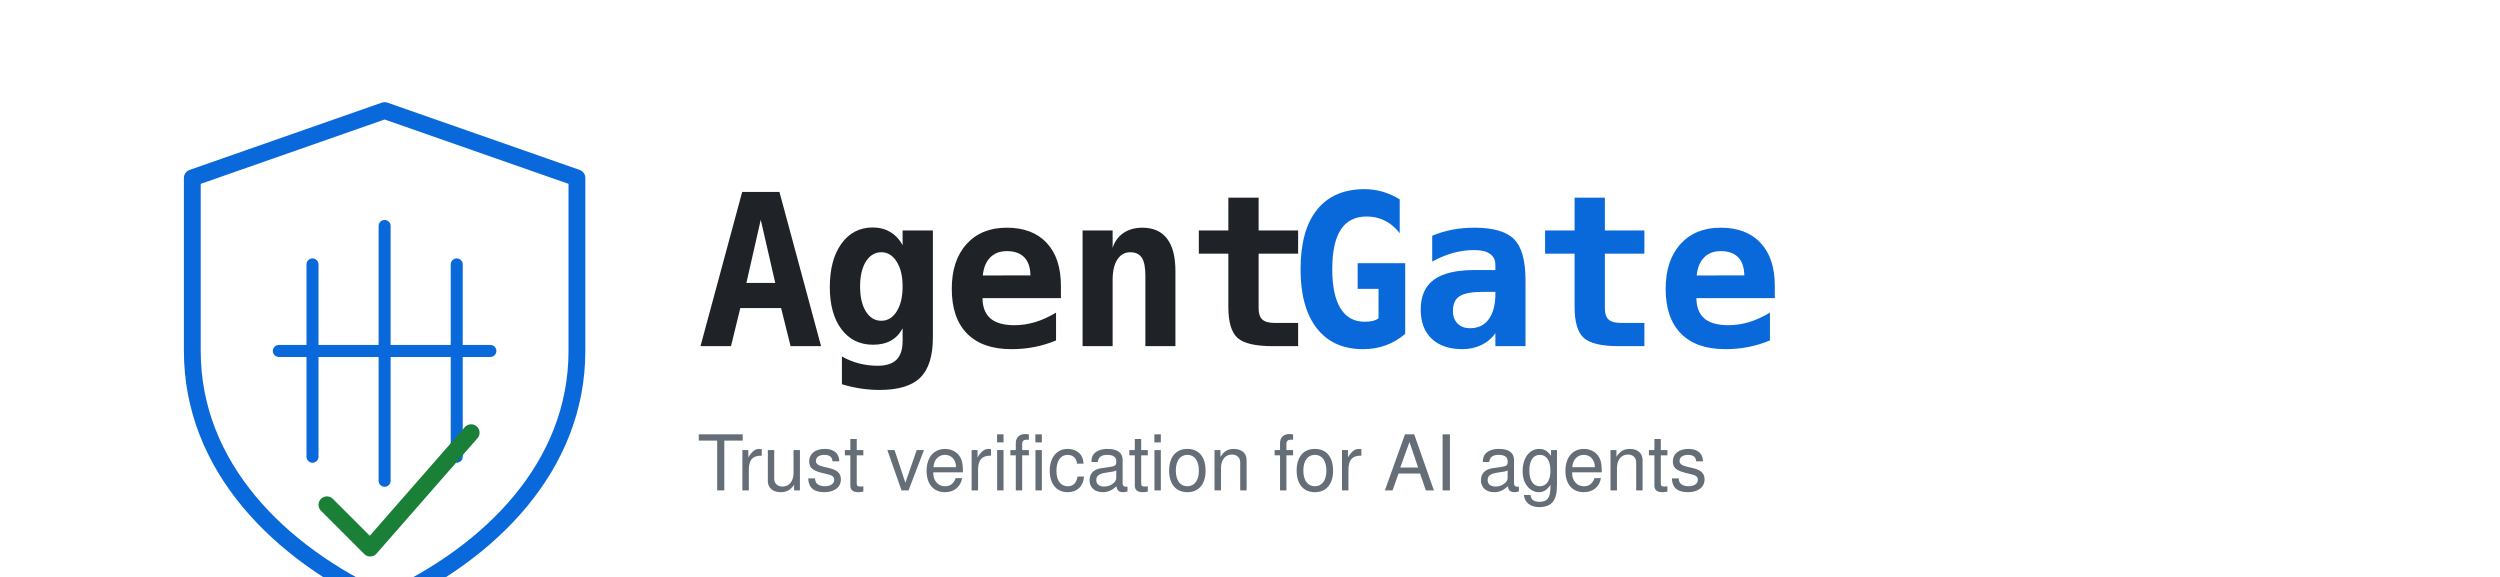
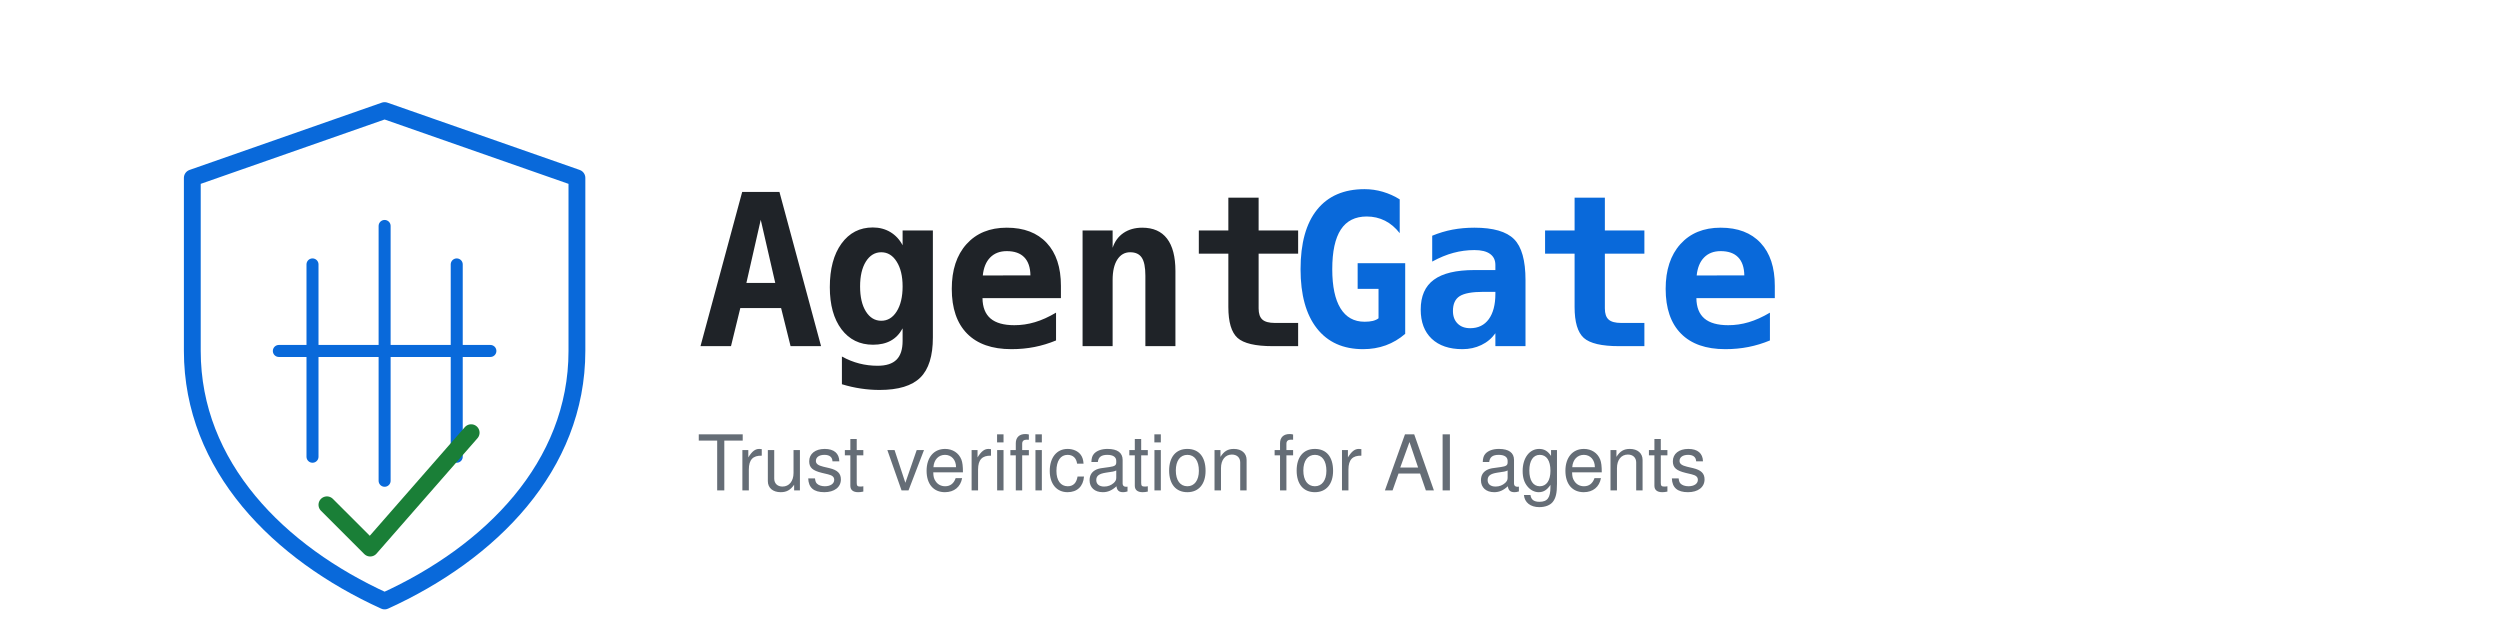
- <svg xmlns="http://www.w3.org/2000/svg" viewBox="0 0 520 120" width="520" height="120">
+ <svg xmlns="http://www.w3.org/2000/svg" viewBox="0 0 520 130" width="520" height="130">
  <g transform="translate(30, 15)">
    <path d="M50 8 L90 22 L90 58 C90 82 72 100 50 110 C28 100 10 82 10 58 L10 22 Z" fill="none" stroke="#0969da" stroke-width="3.5" stroke-linejoin="round" />
    <line x1="35" y1="40" x2="35" y2="80" stroke="#0969da" stroke-width="2.5" stroke-linecap="round" />
    <line x1="50" y1="32" x2="50" y2="85" stroke="#0969da" stroke-width="2.5" stroke-linecap="round" />
    <line x1="65" y1="40" x2="65" y2="80" stroke="#0969da" stroke-width="2.5" stroke-linecap="round" />
    <line x1="28" y1="58" x2="72" y2="58" stroke="#0969da" stroke-width="2.5" stroke-linecap="round" />
    <path d="M38 90 L47 99 L68 75" stroke="#1a7f37" stroke-width="3.5" fill="none" stroke-linecap="round" stroke-linejoin="round" />
  </g>
  <text x="145" y="72" font-family="'SF Mono', 'Fira Code', 'Cascadia Code', 'Consolas', monospace" font-size="44" font-weight="700" fill="#1f2328" letter-spacing="-1">Agent</text>
  <text x="268" y="72" font-family="'SF Mono', 'Fira Code', 'Cascadia Code', 'Consolas', monospace" font-size="44" font-weight="700" fill="#0969da" letter-spacing="-1">Gate</text>
  <text x="145" y="102" font-family="-apple-system, 'Segoe UI', Helvetica, Arial, sans-serif" font-size="16" fill="#656d76">Trust verification for AI agents</text>
</svg>
